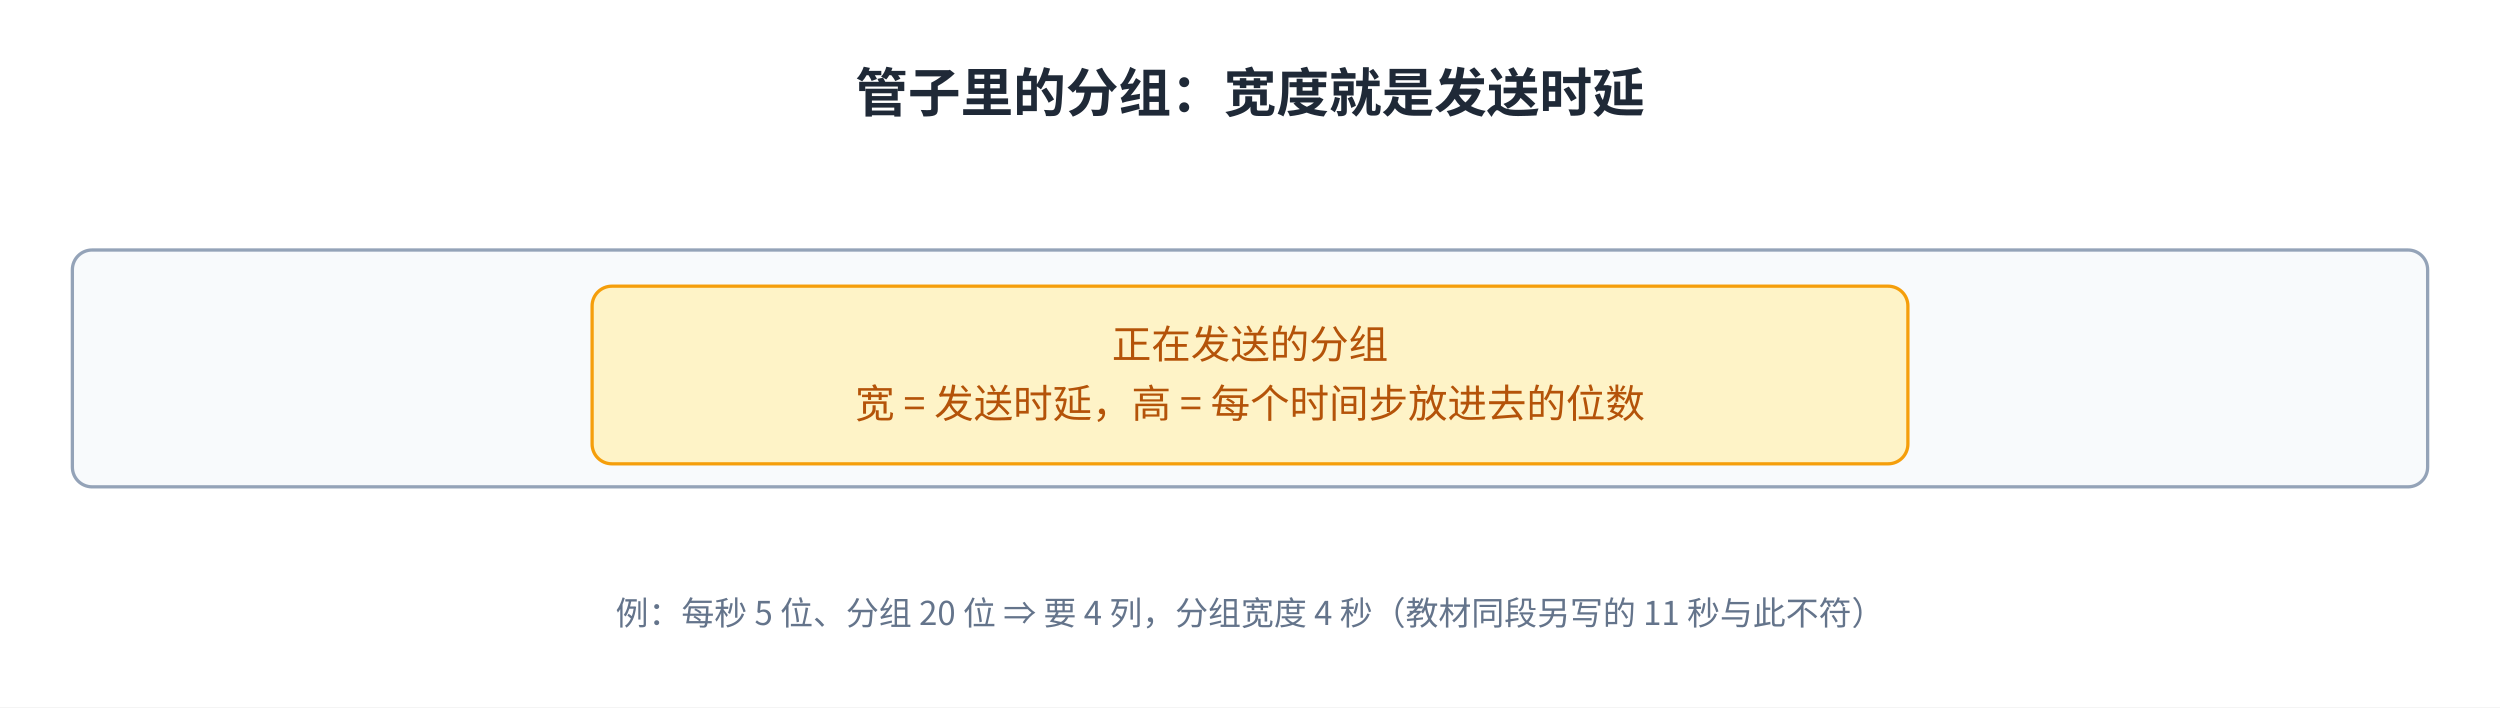
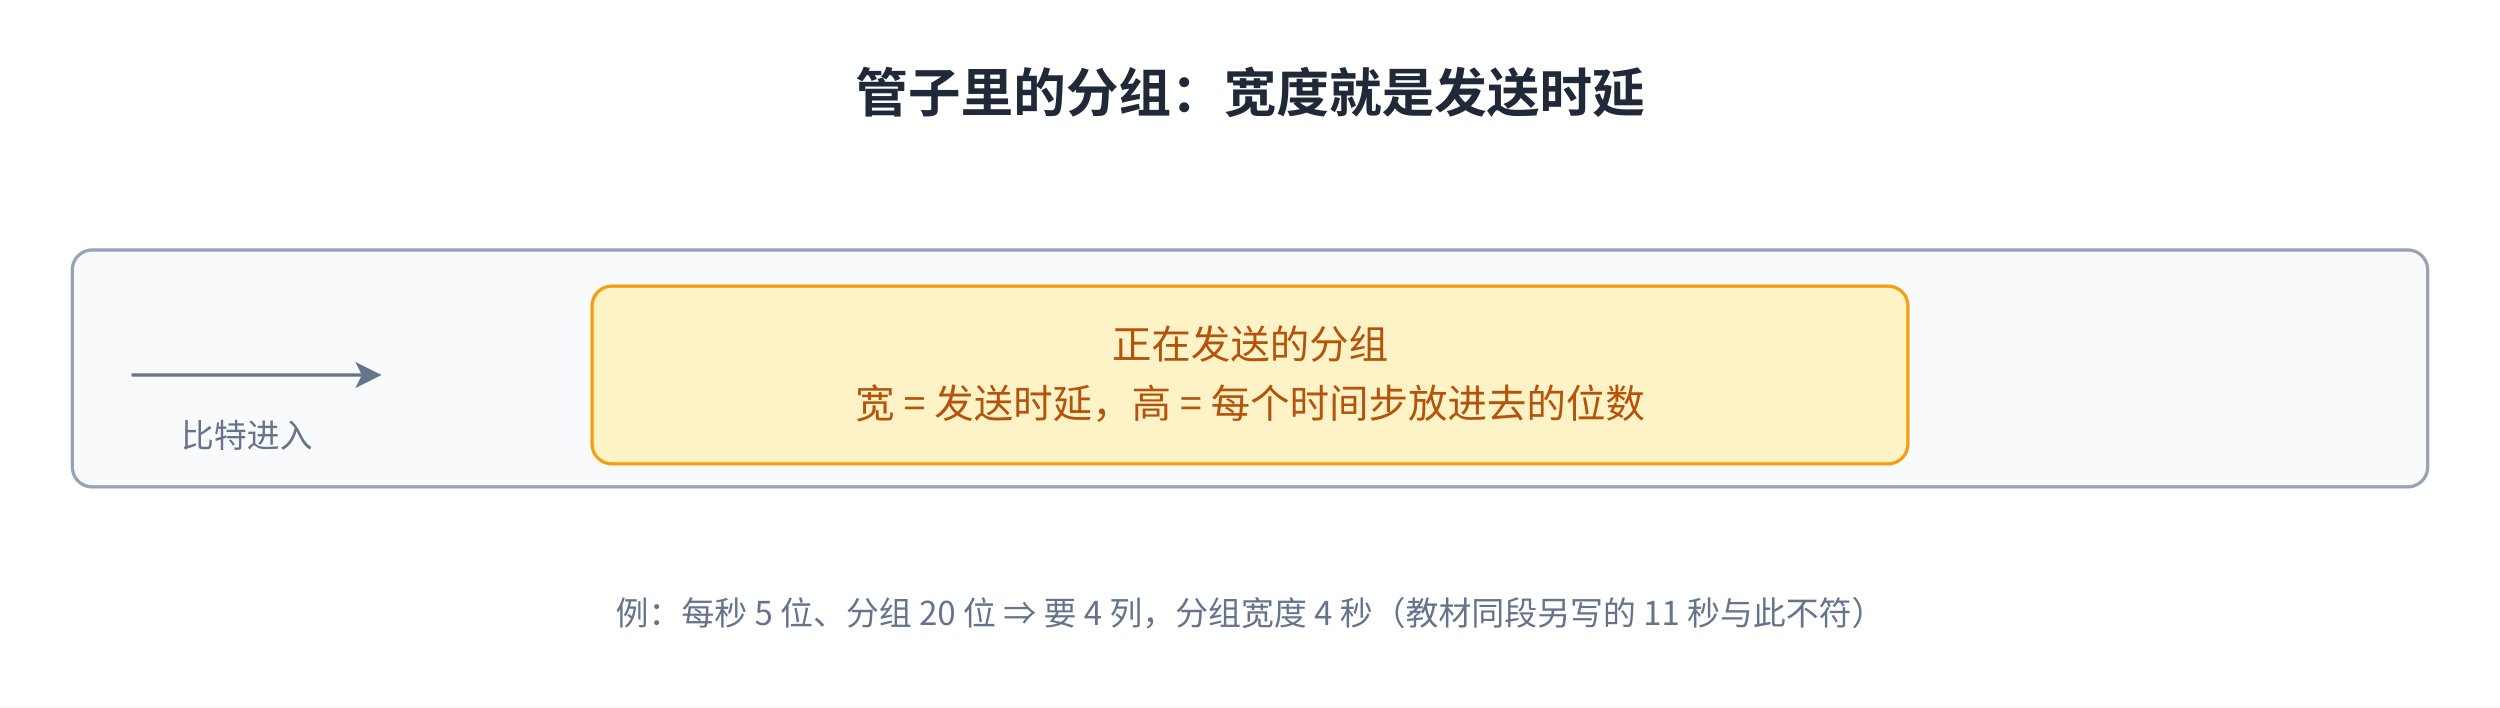
<svg xmlns="http://www.w3.org/2000/svg" viewBox="0 0 760 215" width="760" height="215" role="img" aria-labelledby="fig-links-7-title fig-links-7-desc">
  <defs>
    <style>
      text { font-family: 'PingFang SC', 'Microsoft YaHei', 'Noto Sans CJK SC', system-ui, sans-serif; }
    </style>
+     <marker id="arrow" markerWidth="8" markerHeight="8" refX="2" refY="4" orient="auto" markerUnits="userSpaceOnUse">
+       <path d="M0,0 L8,4 L0,8 L2,4 z" fill="#64748b" />
+     </marker>
  </defs>
  <rect x="0" y="0" width="760" height="215" fill="#ffffff" />
  <text x="380" y="34" font-size="16" font-weight="600" fill="#1f2937" text-anchor="middle">管子里的分组：宽度就是发送时延</text>
  <rect x="22" y="76" width="716" height="72" rx="6" fill="#f8fafc" stroke="#94a3b8" />
+   <path d="M40,114 L 110,114" fill="none" stroke="#64748b" marker-end="url(#arrow)" />
+   <text x="75" y="136" font-size="10" fill="#64748b" text-anchor="middle">比特进入</text>
  <rect x="180" y="87" width="400" height="54" rx="6" fill="#fef3c7" stroke="#f59e0b" />
  <text x="380" y="109" font-size="12" fill="#b45309" text-anchor="middle">正在发送的分组</text>
  <text x="380" y="127" font-size="12" fill="#b45309" text-anchor="middle">宽 = 发送时延，高 = 每个时间步放进去的位数</text>
  <text x="380" y="190" font-size="10" fill="#64748b" text-anchor="middle">例：每秒 5 位、分组 20 位 ⇒ 要 4 列，分组宽度 4 秒（教材同段另写的 11 秒与此不符）</text>
</svg>
